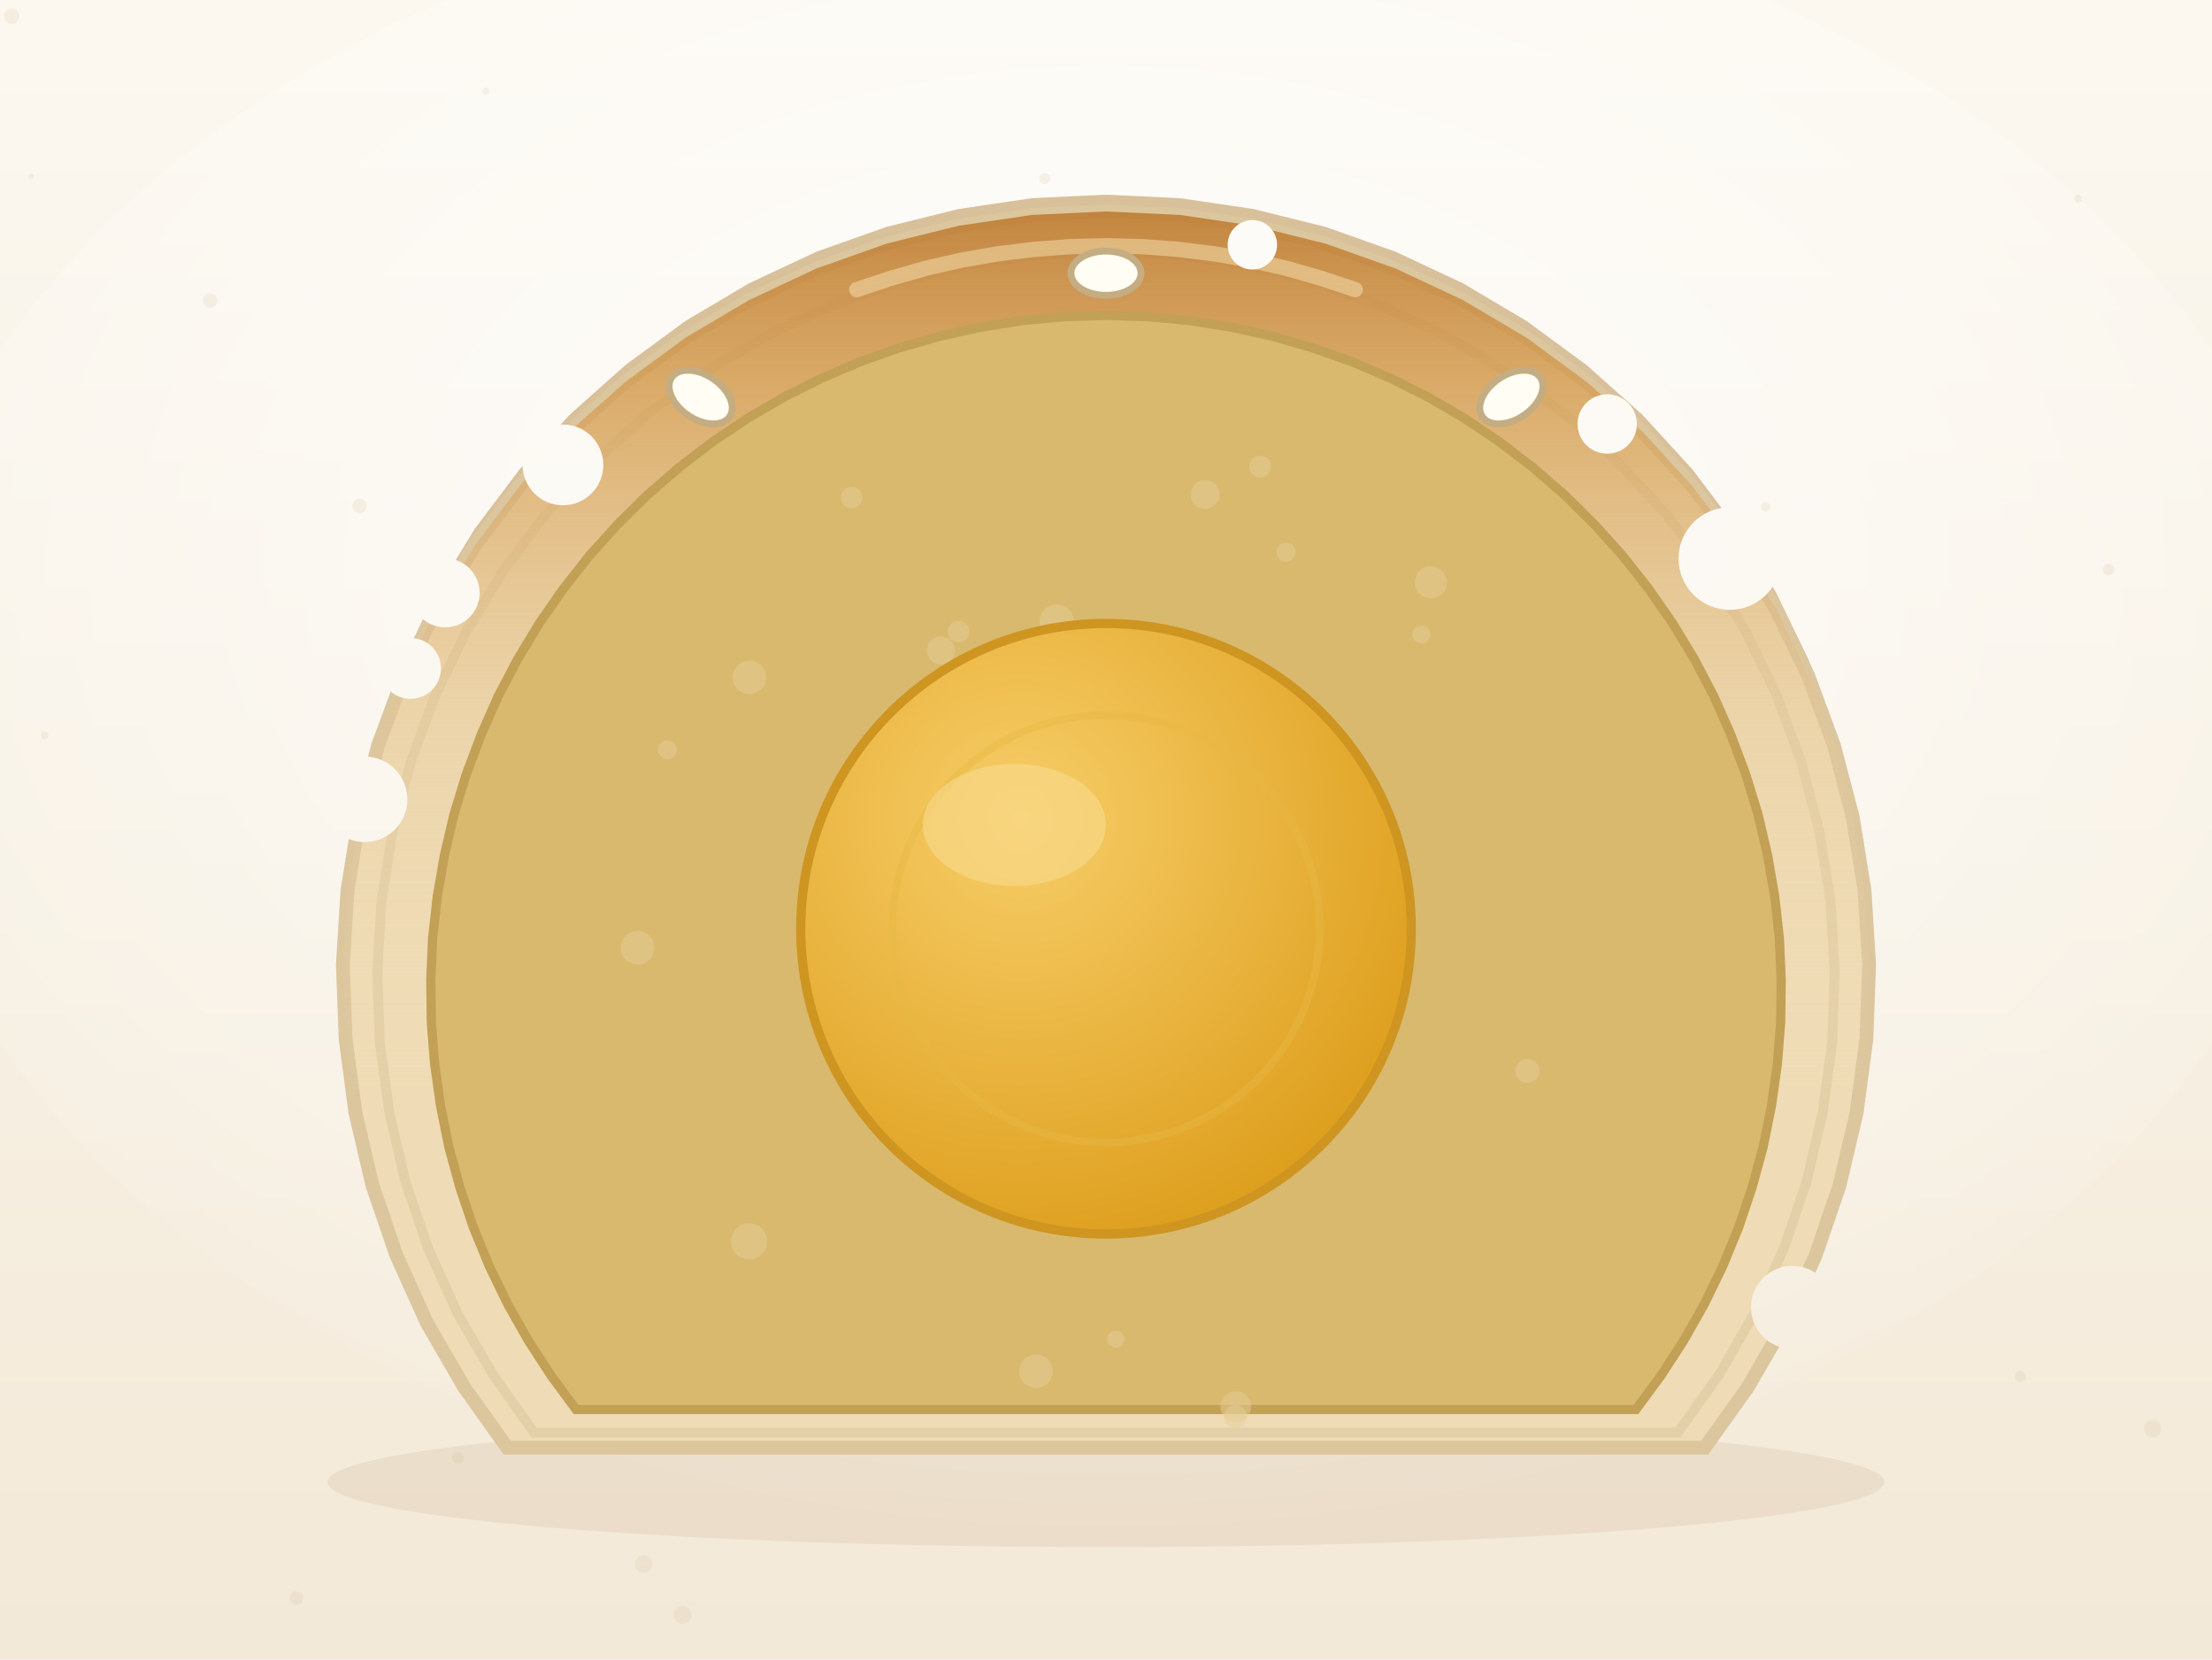
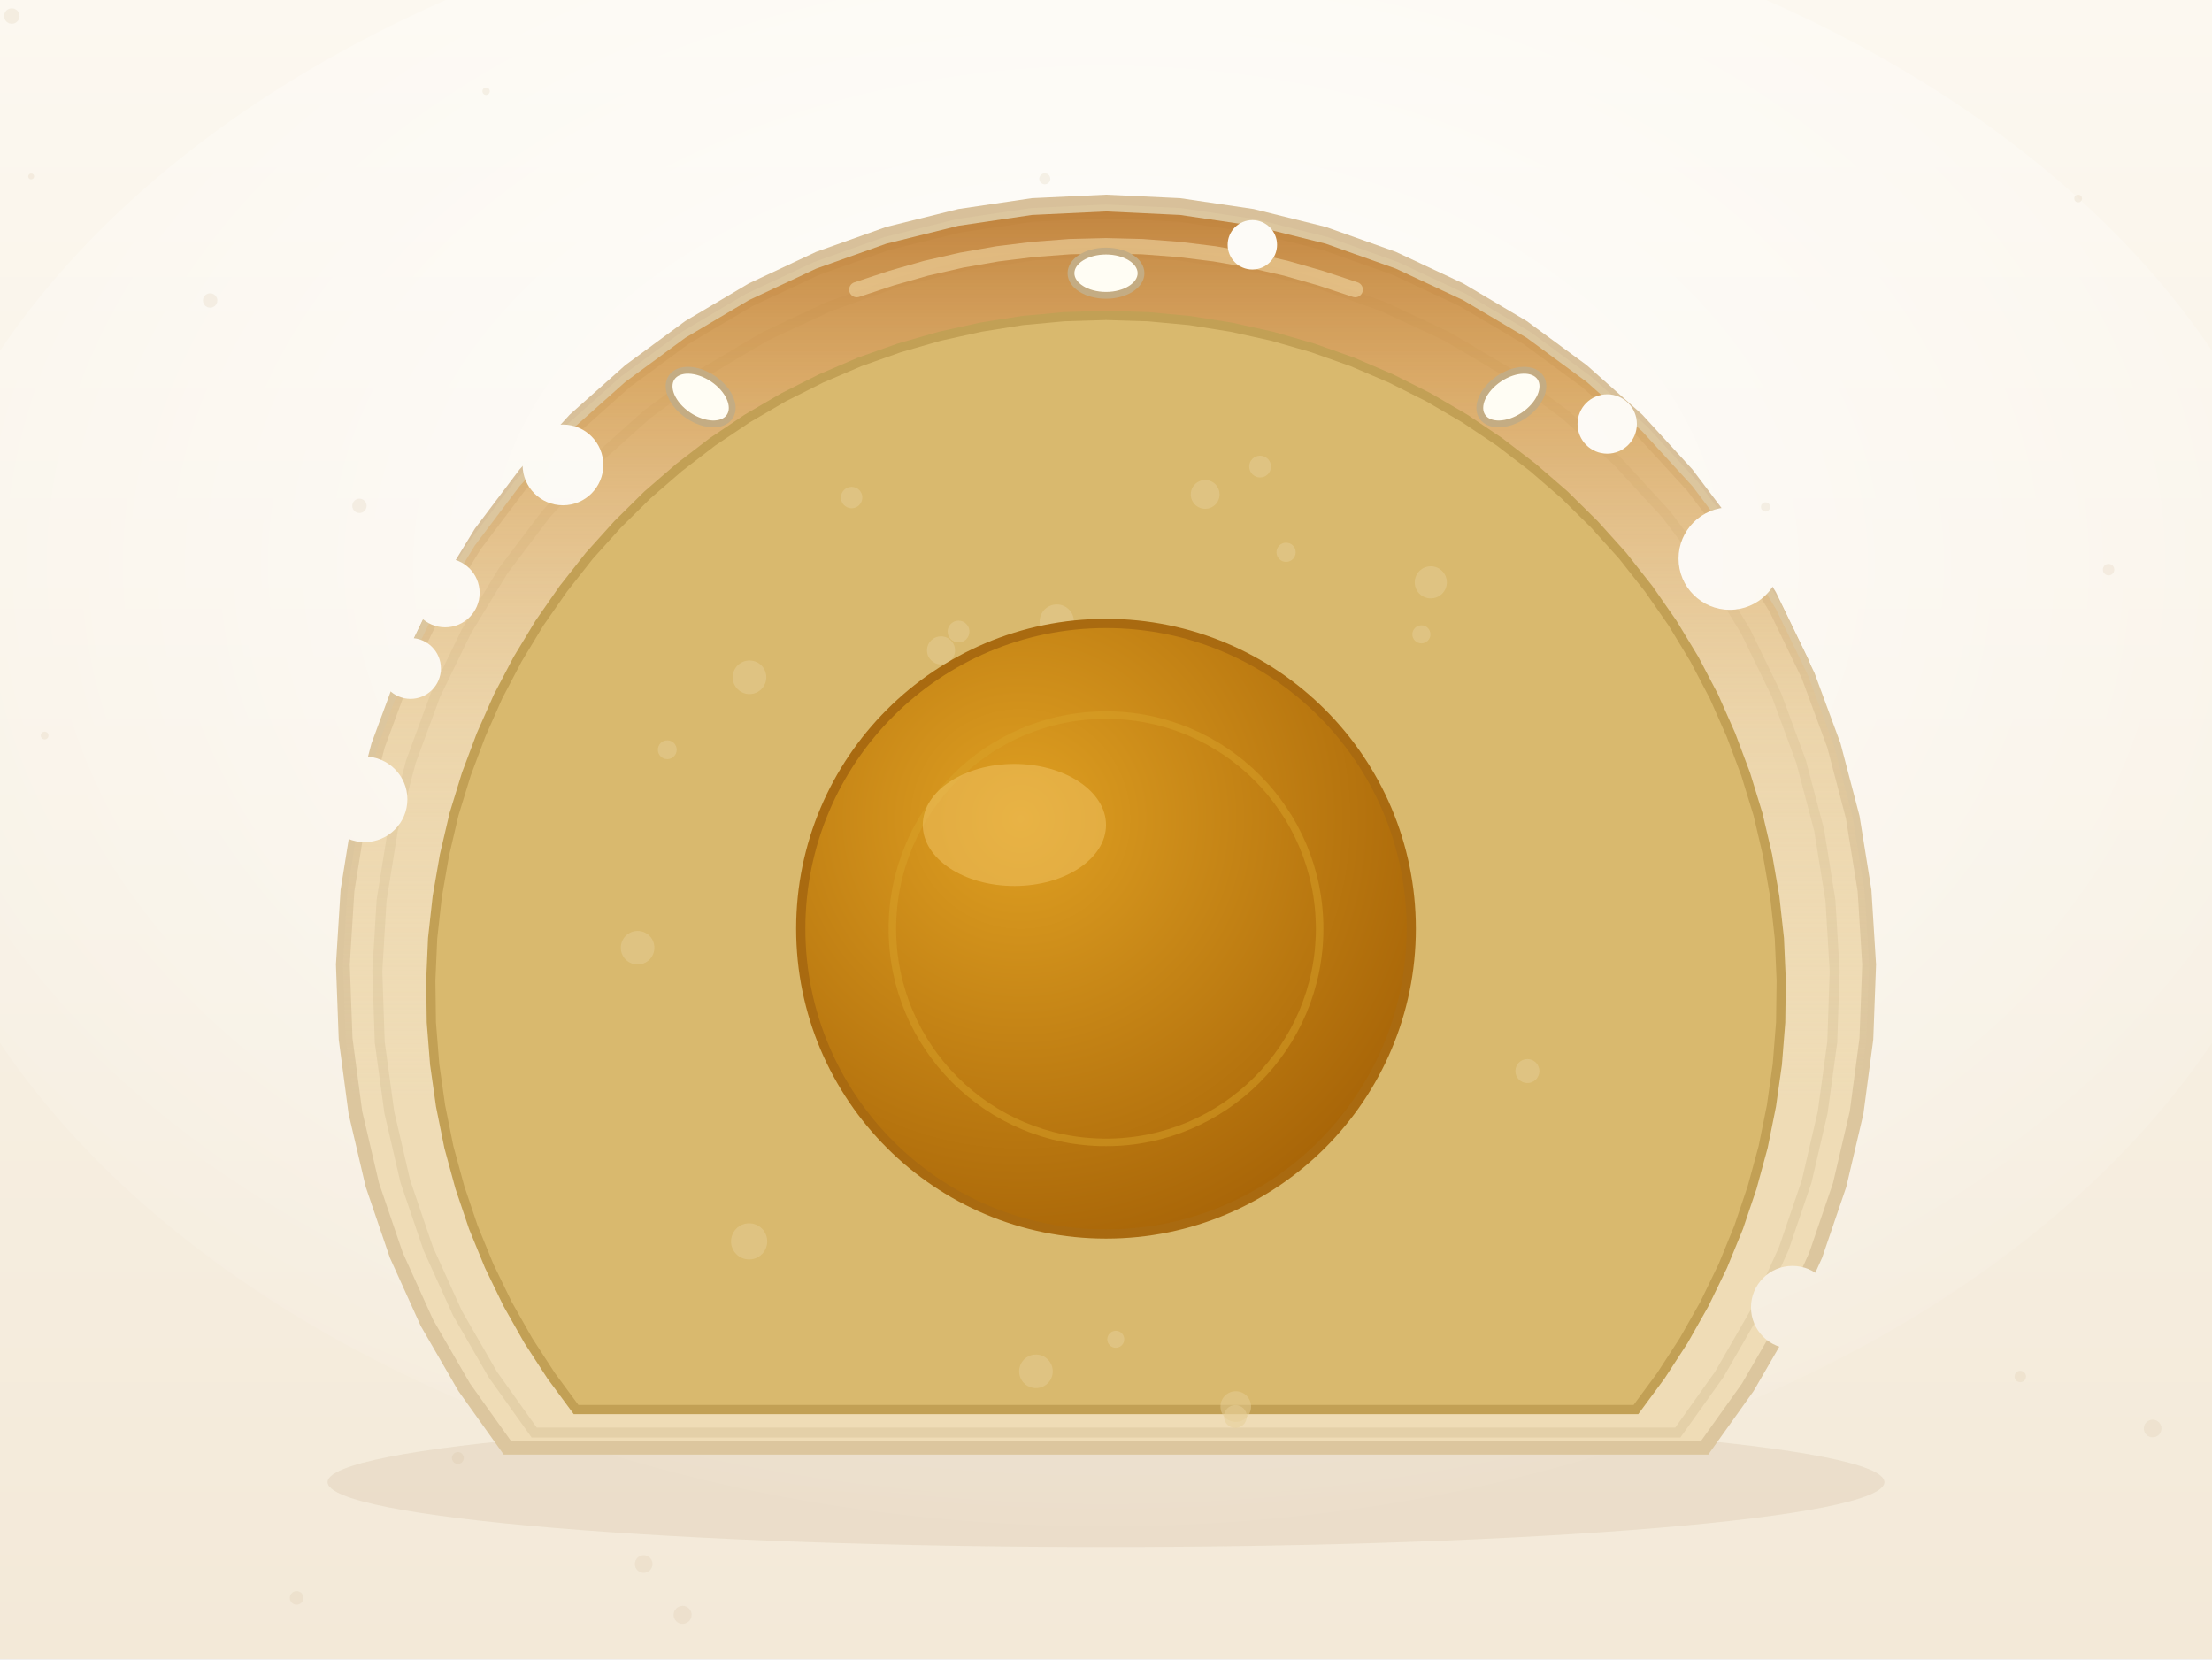
<svg xmlns="http://www.w3.org/2000/svg" viewBox="0 0 1200 900" width="1200" height="900" role="img" aria-label="莲蓉蛋黄酥">
  <defs>
    <linearGradient id="bg" x1="0" y1="0" x2="0" y2="1">
      <stop offset="0" stop-color="#FCF8F0" />
      <stop offset="1" stop-color="#F3E9D8" />
    </linearGradient>
    <radialGradient id="glow" cx="50%" cy="42%" r="62%">
      <stop offset="0" stop-color="#FFFFFF" stop-opacity="0.85" />
      <stop offset="1" stop-color="#FFFFFF" stop-opacity="0" />
    </radialGradient>
    <radialGradient id="yolk" cx="36%" cy="32%" r="72%">
-       <stop offset="0" stop-color="#F7CE68" />
-       <stop offset="1" stop-color="#DE9F1E" />
+       <stop offset="0" stop-color="#DFA022" />
+       <stop offset="1" stop-color="#A96608" />
    </radialGradient>
    <radialGradient id="wash" cx="40%" cy="34%" r="70%">
      <stop offset="0" stop-color="#E9BE84" stop-opacity="0.95" />
      <stop offset="1" stop-color="#D9A75E" stop-opacity="0.75" />
    </radialGradient>
  </defs>
  <rect width="1200" height="900" fill="url(#bg)" />
  <ellipse cx="600" cy="378" rx="660" ry="450" fill="url(#glow)" />
  <circle cx="1127.4" cy="107.7" r="2.1" fill="#C9B48F" opacity="0.16" />
  <circle cx="349.2" cy="848.4" r="4.8" fill="#C9B48F" opacity="0.16" />
  <circle cx="501.6" cy="312" r="4.3" fill="#C9B48F" opacity="0.16" />
  <circle cx="884.6" cy="673.6" r="1.9" fill="#C9B48F" opacity="0.16" />
  <circle cx="798.2" cy="508" r="2.6" fill="#C9B48F" opacity="0.16" />
  <circle cx="742.2" cy="190.4" r="4.3" fill="#C9B48F" opacity="0.16" />
  <circle cx="16.9" cy="95.7" r="1.6" fill="#C9B48F" opacity="0.16" />
  <circle cx="322.1" cy="598.9" r="2.8" fill="#C9B48F" opacity="0.16" />
  <circle cx="957.8" cy="275" r="2.5" fill="#C9B48F" opacity="0.16" />
  <circle cx="24.2" cy="399" r="2.1" fill="#C9B48F" opacity="0.16" />
  <circle cx="421" cy="446" r="3" fill="#C9B48F" opacity="0.16" />
  <circle cx="248.4" cy="790.9" r="3.2" fill="#C9B48F" opacity="0.16" />
  <circle cx="6.4" cy="8.7" r="4.2" fill="#C9B48F" opacity="0.16" />
  <circle cx="195" cy="274.4" r="3.9" fill="#C9B48F" opacity="0.16" />
  <circle cx="114" cy="163" r="3.9" fill="#C9B48F" opacity="0.16" />
  <circle cx="263.7" cy="49.5" r="2" fill="#C9B48F" opacity="0.16" />
  <circle cx="1143.9" cy="309" r="3.1" fill="#C9B48F" opacity="0.16" />
  <circle cx="854.7" cy="416.4" r="1.9" fill="#C9B48F" opacity="0.16" />
  <circle cx="1096" cy="746.7" r="3.1" fill="#C9B48F" opacity="0.16" />
  <circle cx="1167.8" cy="774.9" r="4.8" fill="#C9B48F" opacity="0.16" />
  <circle cx="370.3" cy="876" r="4.9" fill="#C9B48F" opacity="0.16" />
  <circle cx="403.2" cy="525" r="5" fill="#C9B48F" opacity="0.16" />
  <circle cx="566.8" cy="97" r="3" fill="#C9B48F" opacity="0.16" />
  <circle cx="160.9" cy="866.8" r="3.7" fill="#C9B48F" opacity="0.16" />
  <circle cx="885.5" cy="509.6" r="1.7" fill="#C9B48F" opacity="0.16" />
  <circle cx="840.7" cy="300.3" r="1.9" fill="#C9B48F" opacity="0.16" />
  <g>
    <g>
      <defs>
        <mask id="nib-600-785-414" maskUnits="userSpaceOnUse" x="20.4" y="-84.1" width="1159.2" height="1159.2">
          <rect x="20.4" y="-84.1" width="1159.2" height="1159.2" fill="#fff" />
          <circle cx="241.5" cy="321.6" r="18.7" fill="#000" />
          <circle cx="679.4" cy="132.8" r="13.4" fill="#000" />
          <circle cx="972.4" cy="709.2" r="22.5" fill="#000" />
          <circle cx="222.7" cy="362.6" r="16.5" fill="#000" />
          <circle cx="305.4" cy="252.2" r="21.9" fill="#000" />
          <circle cx="938.4" cy="303" r="27.8" fill="#000" />
          <circle cx="197.8" cy="433.6" r="23.2" fill="#000" />
          <circle cx="871.9" cy="230" r="16.1" fill="#000" />
        </mask>
      </defs>
      <ellipse cx="600" cy="804" rx="422.3" ry="35.2" fill="#B79B73" opacity="0.16" />
      <g mask="url(#nib-600-785-414)">
        <path d="M 275.2 776.2 L 251.8 743.4 L 231.6 708.5 L 215 671.8 L 202 633.7 L 192.8 594.4 L 187.5 554.5 L 186 514.2 L 188.5 474 L 194.9 434.2 L 205.1 395.2 L 219.1 357.4 L 236.6 321.2 L 257.6 286.8 L 281.9 254.6 L 309.1 224.9 L 339.2 198.1 L 371.7 174.2 L 406.3 153.7 L 442.8 136.6 L 480.8 123.1 L 519.9 113.4 L 559.8 107.5 L 600 105.6 L 640.2 107.5 L 680.1 113.4 L 719.2 123.1 L 757.2 136.6 L 793.7 153.7 L 828.3 174.2 L 860.8 198.1 L 890.9 224.9 L 918.1 254.6 L 942.4 286.8 L 963.4 321.2 L 980.9 357.4 L 994.9 395.2 L 1005.1 434.2 L 1011.5 474 L 1014 514.2 L 1012.5 554.5 L 1007.2 594.4 L 998 633.7 L 985 671.8 L 968.4 708.5 L 948.2 743.4 L 924.8 776.2 Z" fill="#D8C09A" />
        <path d="M 275.2 785.3 L 251.8 752.5 L 231.6 717.6 L 215 680.9 L 202 642.8 L 192.8 603.5 L 187.5 563.6 L 186 523.3 L 188.5 483.1 L 194.9 443.3 L 205.1 404.4 L 219.1 366.5 L 236.6 330.3 L 257.6 295.9 L 281.9 263.7 L 309.1 234 L 339.2 207.2 L 371.7 183.3 L 406.3 162.8 L 442.8 145.7 L 480.8 132.2 L 519.9 122.5 L 559.8 116.6 L 600 114.7 L 640.2 116.6 L 680.1 122.5 L 719.2 132.2 L 757.2 145.7 L 793.7 162.8 L 828.3 183.3 L 860.8 207.2 L 890.9 234 L 918.1 263.7 L 942.4 295.9 L 963.4 330.3 L 980.9 366.5 L 994.9 404.4 L 1005.1 443.3 L 1011.5 483.1 L 1014 523.3 L 1012.5 563.6 L 1007.2 603.5 L 998 642.8 L 985 680.9 L 968.4 717.6 L 948.2 752.5 L 924.8 785.3 Z" fill="#EFDCB6" stroke="#DCC69E" stroke-width="7.5" />
        <path d="M 289.8 777.1 L 267.4 745.7 L 248.2 712.4 L 232.3 677.3 L 219.9 640.9 L 211.2 603.4 L 206 565.3 L 204.7 526.8 L 207 488.4 L 213.1 450.4 L 222.9 413.2 L 236.2 377.1 L 253 342.5 L 273 309.6 L 296.2 278.9 L 322.2 250.6 L 350.9 224.9 L 381.9 202.1 L 415 182.5 L 449.9 166.2 L 486.1 153.3 L 523.5 144 L 561.6 138.4 L 600 136.6 L 638.4 138.4 L 676.5 144 L 713.9 153.3 L 750.1 166.2 L 785 182.5 L 818.1 202.1 L 849.1 224.9 L 877.8 250.6 L 903.8 278.9 L 927 309.6 L 947 342.5 L 963.8 377.1 L 977.1 413.2 L 986.9 450.4 L 993 488.4 L 995.3 526.8 L 994 565.3 L 988.8 603.4 L 980.1 640.9 L 967.7 677.3 L 951.8 712.4 L 932.6 745.7 L 910.2 777.1 Z" fill="none" stroke="#E4D0A8" stroke-width="5.4" />
        <linearGradient id="wash-600-785-414" gradientUnits="userSpaceOnUse" x1="0" y1="114.7" x2="0" y2="785.3">
          <stop offset="0" stop-color="#BE7C33" stop-opacity="0.9" />
          <stop offset="0.14" stop-color="#D2974A" stop-opacity="0.72" />
          <stop offset="0.42" stop-color="#E6C795" stop-opacity="0.34" />
          <stop offset="0.72" stop-color="#EFDCB6" stop-opacity="0" />
        </linearGradient>
        <path d="M 275.2 785.3 L 251.8 752.5 L 231.6 717.6 L 215 680.9 L 202 642.8 L 192.8 603.5 L 187.5 563.6 L 186 523.3 L 188.5 483.1 L 194.9 443.3 L 205.1 404.4 L 219.1 366.5 L 236.6 330.3 L 257.6 295.9 L 281.9 263.7 L 309.1 234 L 339.2 207.2 L 371.7 183.3 L 406.3 162.8 L 442.8 145.7 L 480.8 132.2 L 519.9 122.5 L 559.8 116.6 L 600 114.7 L 640.2 116.6 L 680.1 122.5 L 719.2 132.2 L 757.2 145.7 L 793.7 162.8 L 828.3 183.3 L 860.8 207.2 L 890.9 234 L 918.1 263.7 L 942.4 295.9 L 963.4 330.3 L 980.9 366.5 L 994.9 404.4 L 1005.1 443.3 L 1011.5 483.1 L 1014 523.3 L 1012.5 563.6 L 1007.2 603.5 L 998 642.8 L 985 680.9 L 968.4 717.6 L 948.2 752.5 L 924.8 785.3 Z" fill="url(#wash-600-785-414)" />
        <path d="M 464.8 157.1 L 483.5 150.9 L 502.4 145.5 L 521.7 141.1 L 541.1 137.7 L 560.6 135.3 L 580.3 133.8 L 600 133.3 L 619.7 133.8 L 639.4 135.3 L 658.9 137.7 L 678.3 141.1 L 697.6 145.5 L 716.5 150.9 L 735.2 157.1" fill="none" stroke="#F7E3B4" stroke-width="8.3" stroke-linecap="round" opacity="0.5" />
        <path d="M 312.5 764.6 L 299 746.3 L 286.6 727.2 L 275.4 707.4 L 265.4 686.8 L 256.8 665.8 L 249.5 644.2 L 243.5 622.2 L 239 599.9 L 235.8 577.3 L 234 554.6 L 233.7 531.8 L 234.7 509 L 237.2 486.4 L 241.1 463.9 L 246.3 441.7 L 253 419.9 L 261 398.6 L 270.2 377.8 L 280.8 357.6 L 292.6 338.1 L 305.6 319.4 L 319.7 301.5 L 335 284.5 L 351.2 268.5 L 368.4 253.6 L 386.5 239.7 L 405.4 227 L 425.1 215.5 L 445.4 205.3 L 466.4 196.3 L 487.9 188.7 L 509.8 182.4 L 532 177.5 L 554.5 173.9 L 577.2 171.8 L 600 171.1 L 622.8 171.8 L 645.5 173.9 L 668 177.5 L 690.2 182.4 L 712.1 188.7 L 733.6 196.3 L 754.6 205.3 L 774.9 215.5 L 794.6 227 L 813.5 239.7 L 831.6 253.6 L 848.8 268.5 L 865 284.5 L 880.3 301.5 L 894.4 319.4 L 907.4 338.1 L 919.2 357.6 L 929.8 377.8 L 939 398.6 L 947 419.9 L 953.7 441.7 L 958.9 463.9 L 962.8 486.4 L 965.3 509 L 966.3 531.8 L 966 554.6 L 964.2 577.3 L 961 599.9 L 956.5 622.2 L 950.5 644.2 L 943.2 665.8 L 934.6 686.8 L 924.6 707.4 L 913.4 727.2 L 901 746.3 L 887.5 764.6 Z" fill="#D9B96E" stroke="#C2A055" stroke-width="5" />
        <circle cx="771.1" cy="344.1" r="4.9" fill="#E6CE96" opacity="0.5" />
        <circle cx="670.4" cy="763" r="8.3" fill="#E6CE96" opacity="0.5" />
        <circle cx="828.6" cy="581" r="6.5" fill="#E6CE96" opacity="0.5" />
        <circle cx="653.8" cy="268.2" r="7.8" fill="#E6CE96" opacity="0.5" />
        <circle cx="776.2" cy="315.9" r="8.7" fill="#E6CE96" opacity="0.5" />
        <circle cx="520" cy="342.6" r="5.9" fill="#E6CE96" opacity="0.5" />
        <circle cx="510.5" cy="352.8" r="7.6" fill="#E6CE96" opacity="0.5" />
        <circle cx="605.3" cy="726.5" r="4.6" fill="#E6CE96" opacity="0.5" />
        <circle cx="697.7" cy="299.6" r="5.2" fill="#E6CE96" opacity="0.5" />
        <circle cx="683.6" cy="253.1" r="5.9" fill="#E6CE96" opacity="0.5" />
        <circle cx="406.6" cy="367.4" r="9.1" fill="#E6CE96" opacity="0.5" />
        <circle cx="462" cy="269.9" r="5.8" fill="#E6CE96" opacity="0.5" />
        <circle cx="406.4" cy="673.4" r="9.8" fill="#E6CE96" opacity="0.5" />
        <circle cx="670.2" cy="768.4" r="6.2" fill="#E6CE96" opacity="0.5" />
        <circle cx="345.9" cy="514.1" r="9.1" fill="#E6CE96" opacity="0.5" />
        <circle cx="573.3" cy="337.2" r="9.3" fill="#E6CE96" opacity="0.5" />
        <circle cx="562" cy="743.9" r="9.1" fill="#E6CE96" opacity="0.5" />
        <circle cx="362" cy="406.7" r="5.1" fill="#E6CE96" opacity="0.5" />
-         <circle cx="600" cy="503.8" r="165.6" fill="url(#yolk)" stroke="#CE9520" stroke-width="5" />
-         <circle cx="600" cy="503.8" r="115.9" fill="none" stroke="#E7B843" stroke-width="4.1" opacity="0.45" />
-         <ellipse cx="550.3" cy="447.5" rx="49.7" ry="33.1" fill="#F8DA8E" opacity="0.6" />
+         <circle cx="600" cy="503.8" r="165.6" fill="url(#yolk)" stroke="#A96A10" stroke-width="5" />
+         <circle cx="600" cy="503.8" r="115.9" fill="none" stroke="#D9A32A" stroke-width="4.1" opacity="0.45" />
+         <ellipse cx="550.3" cy="447.5" rx="49.7" ry="33.1" fill="#F2C667" opacity="0.5" />
        <ellipse cx="819.9" cy="215.4" rx="19" ry="12" transform="rotate(-34 819.9 215.4)" fill="#FFFDF4" stroke="#C4AC83" stroke-width="3.7" />
        <ellipse cx="600" cy="148.2" rx="19" ry="12" transform="rotate(0 600 148.2)" fill="#FFFDF4" stroke="#C4AC83" stroke-width="3.7" />
        <ellipse cx="380.1" cy="215.4" rx="19" ry="12" transform="rotate(34 380.1 215.4)" fill="#FFFDF4" stroke="#C4AC83" stroke-width="3.7" />
      </g>
    </g>
  </g>
</svg>
